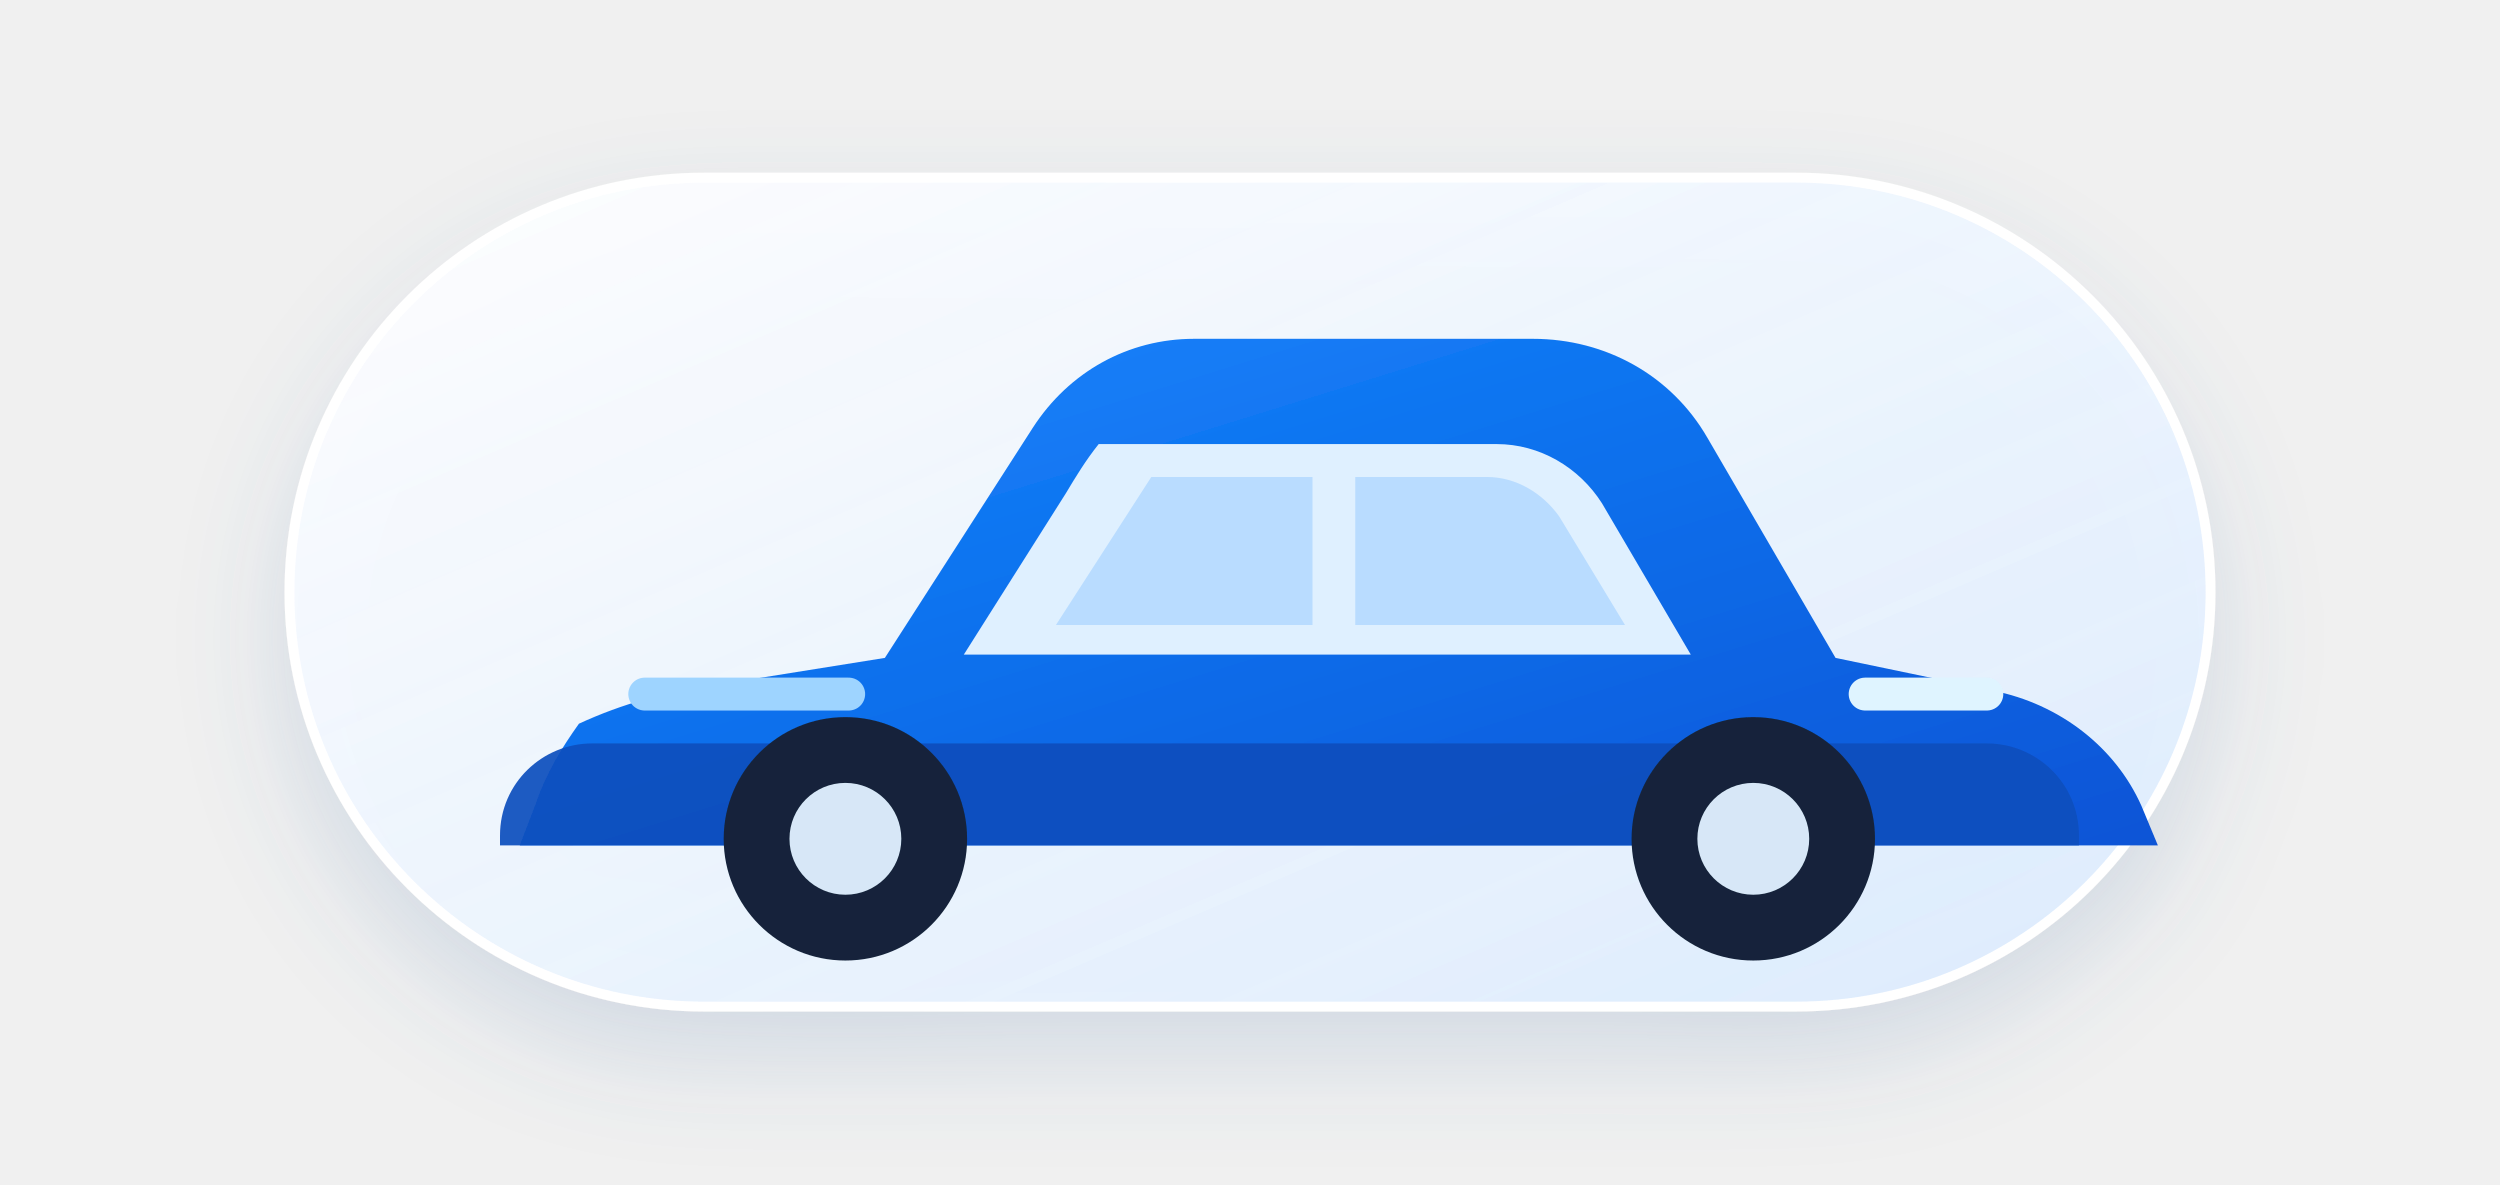
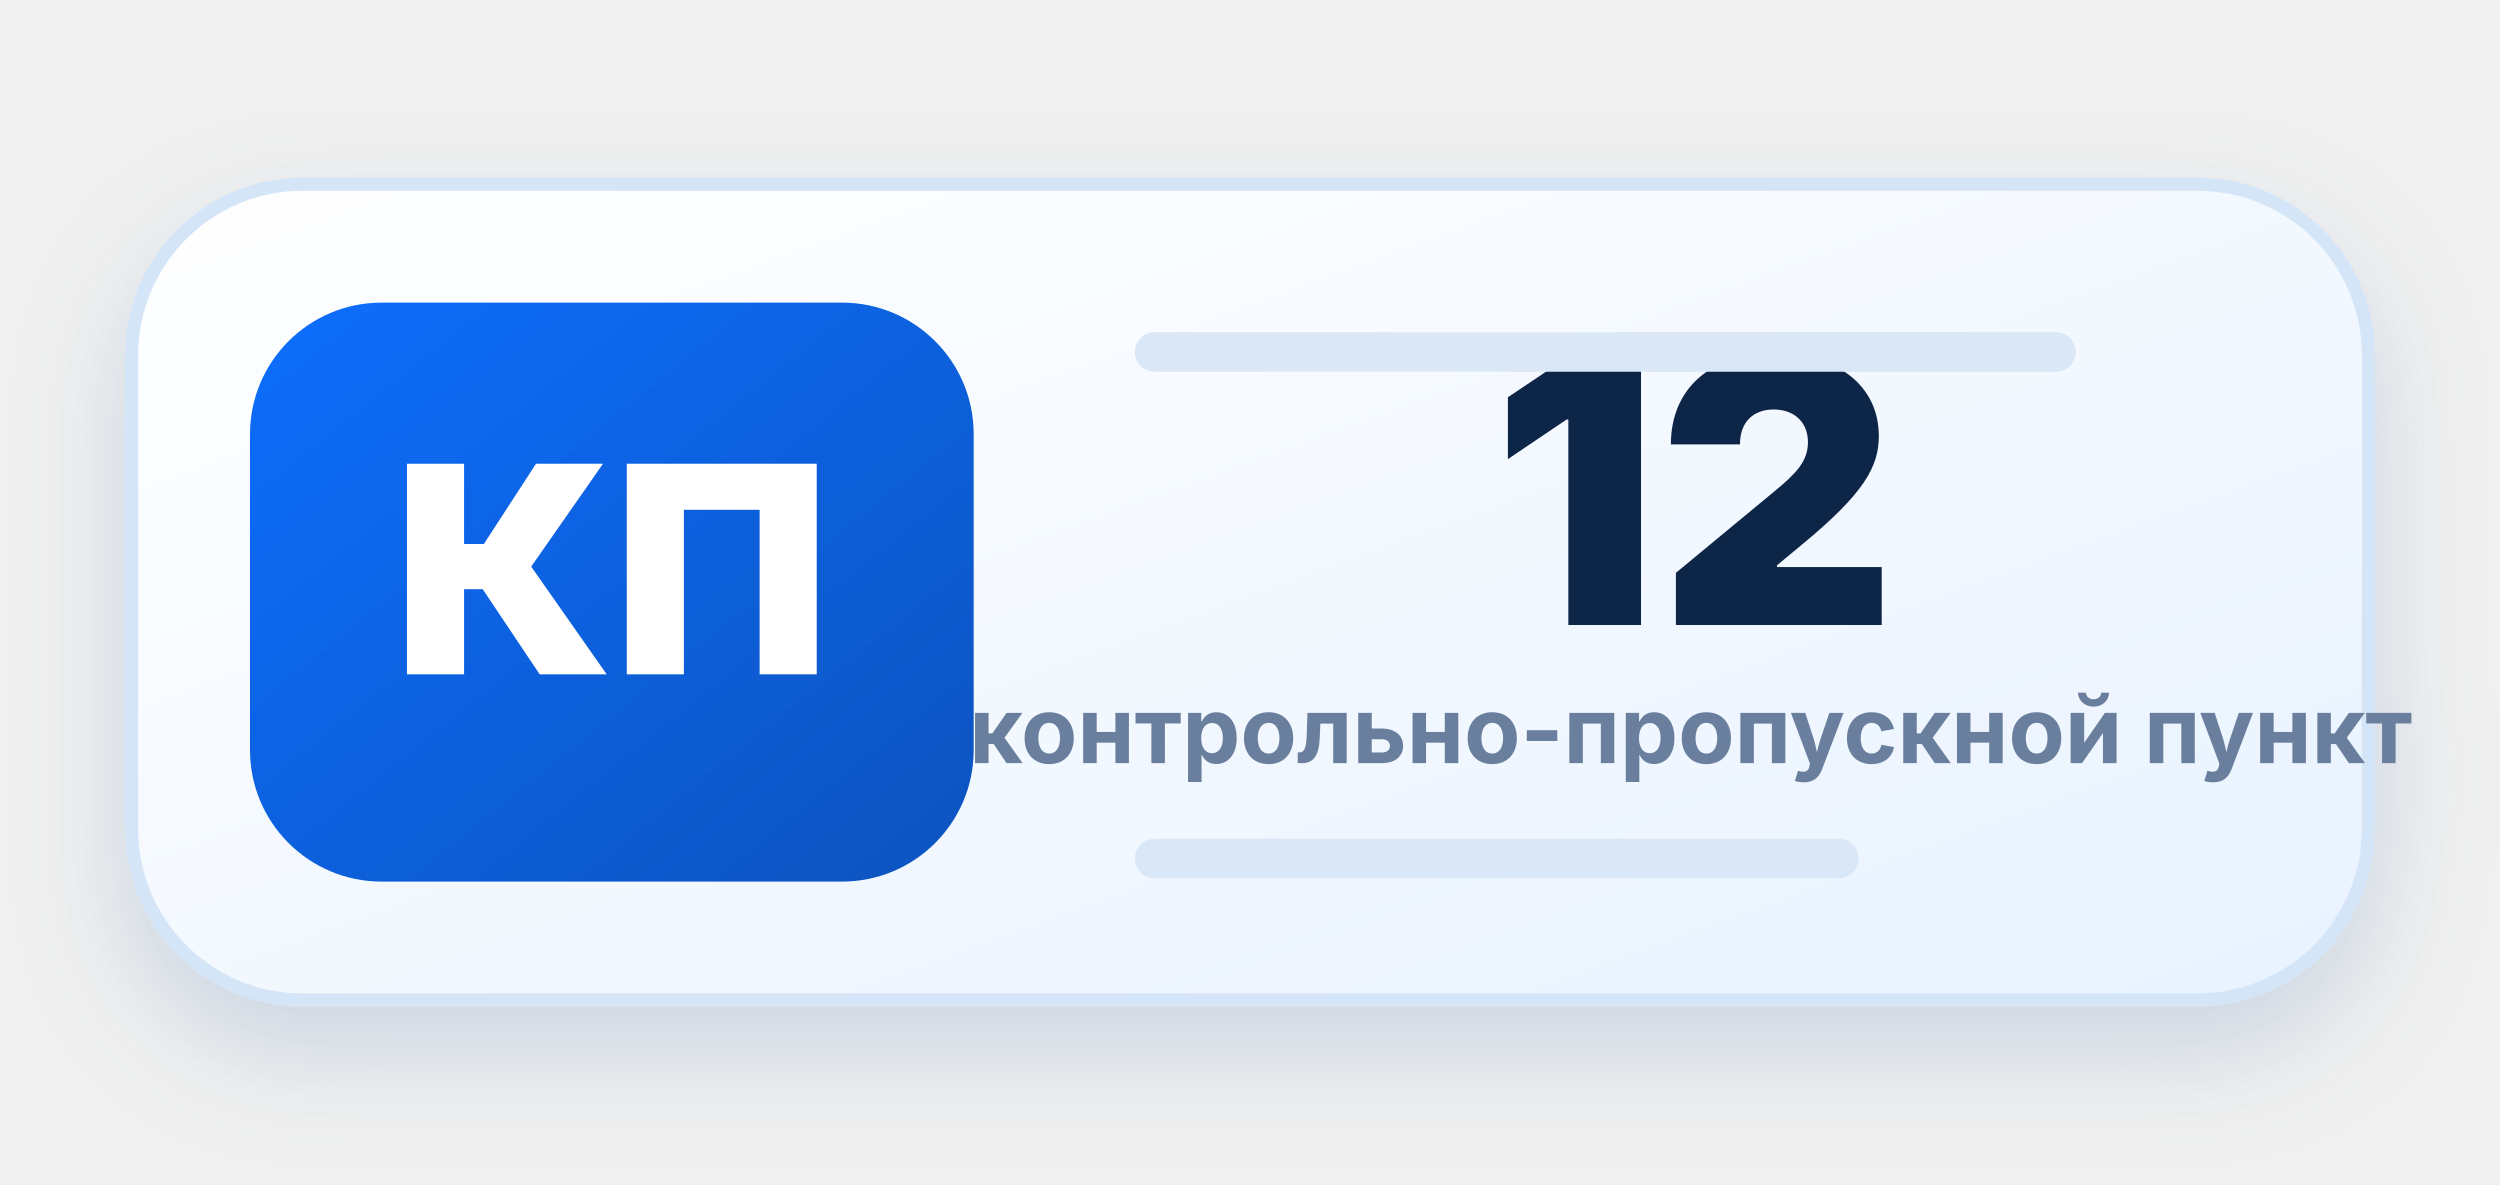
- <svg xmlns="http://www.w3.org/2000/svg" viewBox="0 0 760 360" role="img" aria-label="Автомобиль">
+ <svg xmlns="http://www.w3.org/2000/svg" viewBox="0 0 760 360" role="img" aria-label="КП 12">
  <defs>
    <linearGradient id="bg" x1="0" y1="0" x2="1" y2="1">
-       <stop offset="0" stop-color="#ffffff" stop-opacity=".96" />
-       <stop offset="1" stop-color="#dcecff" stop-opacity=".9" />
+       <stop offset="0" stop-color="#ffffff" />
+       <stop offset="1" stop-color="#e8f2ff" />
    </linearGradient>
-     <linearGradient id="car" x1="0" y1="0" x2="1" y2="1">
-       <stop offset="0" stop-color="#1687ff" />
-       <stop offset="1" stop-color="#0754d6" />
+     <linearGradient id="blue" x1="0" y1="0" x2="1" y2="1">
+       <stop offset="0" stop-color="#0d6efd" />
+       <stop offset="1" stop-color="#0a53be" />
    </linearGradient>
-     <filter id="shadow" x="-30%" y="-40%" width="160%" height="190%">
-       <feDropShadow dx="0" dy="14" stdDeviation="16" flood-color="#4d79ad" flood-opacity=".2" />
+     <filter id="shadow" x="-20%" y="-20%" width="140%" height="160%">
+       <feDropShadow dx="0" dy="14" stdDeviation="16" flood-color="#6c90bf" flood-opacity=".28" />
    </filter>
  </defs>
  <g filter="url(#shadow)">
-     <rect x="88" y="54" width="584" height="252" rx="126" fill="url(#bg)" stroke="#ffffff" stroke-width="3" />
-     <path d="M176 220c13-6 27-10 43-12l50-8 45-70c11-17 29-27 49-27h103c22 0 42 11 53 30l39 67 48 10c20 4 37 17 45 35l5 12H158l5-13c3-9 8-17 13-24z" fill="url(#car)" />
-     <path d="M334 135h121c13 0 25 7 32 18l27 46H293l31-49c3-5 6-10 10-15z" fill="#dff0ff" />
-     <path d="M350 145h49v45h-78l29-45zm62 0h40c9 0 17 5 22 12l20 33h-82v-45z" fill="#b9dcff" />
-     <path d="M180 226h424c15 0 28 12 28 28v3H152v-3c0-16 13-28 28-28z" fill="#0c4ebd" opacity=".92" />
-     <circle cx="257" cy="255" r="37" fill="#14243a" />
-     <circle cx="257" cy="255" r="17" fill="#d7e7f7" />
-     <circle cx="533" cy="255" r="37" fill="#14243a" />
-     <circle cx="533" cy="255" r="17" fill="#d7e7f7" />
-     <path d="M196 211h62" stroke="#9ed4ff" stroke-width="10" stroke-linecap="round" />
-     <path d="M567 211h37" stroke="#dff4ff" stroke-width="10" stroke-linecap="round" />
+     <rect x="40" y="56" width="680" height="248" rx="52" fill="url(#bg)" stroke="#d5e5f8" stroke-width="4" />
+     <rect x="76" y="92" width="220" height="176" rx="40" fill="url(#blue)" />
+     <text x="186" y="205" text-anchor="middle" font-family="Inter,Arial,sans-serif" font-size="88" font-weight="900" fill="#ffffff">КП</text>
+     <text x="515" y="190" text-anchor="middle" font-family="Inter,Arial,sans-serif" font-size="112" font-weight="900" fill="#102547">12</text>
+     <text x="514" y="232" text-anchor="middle" font-family="Inter,Arial,sans-serif" font-size="28" font-weight="700" fill="#6b7f9d">контрольно-пропускной пункт</text>
+     <rect x="345" y="101" width="286" height="12" rx="6" fill="#d9e7f7" />
+     <rect x="345" y="255" width="220" height="12" rx="6" fill="#d9e7f7" />
  </g>
</svg>
